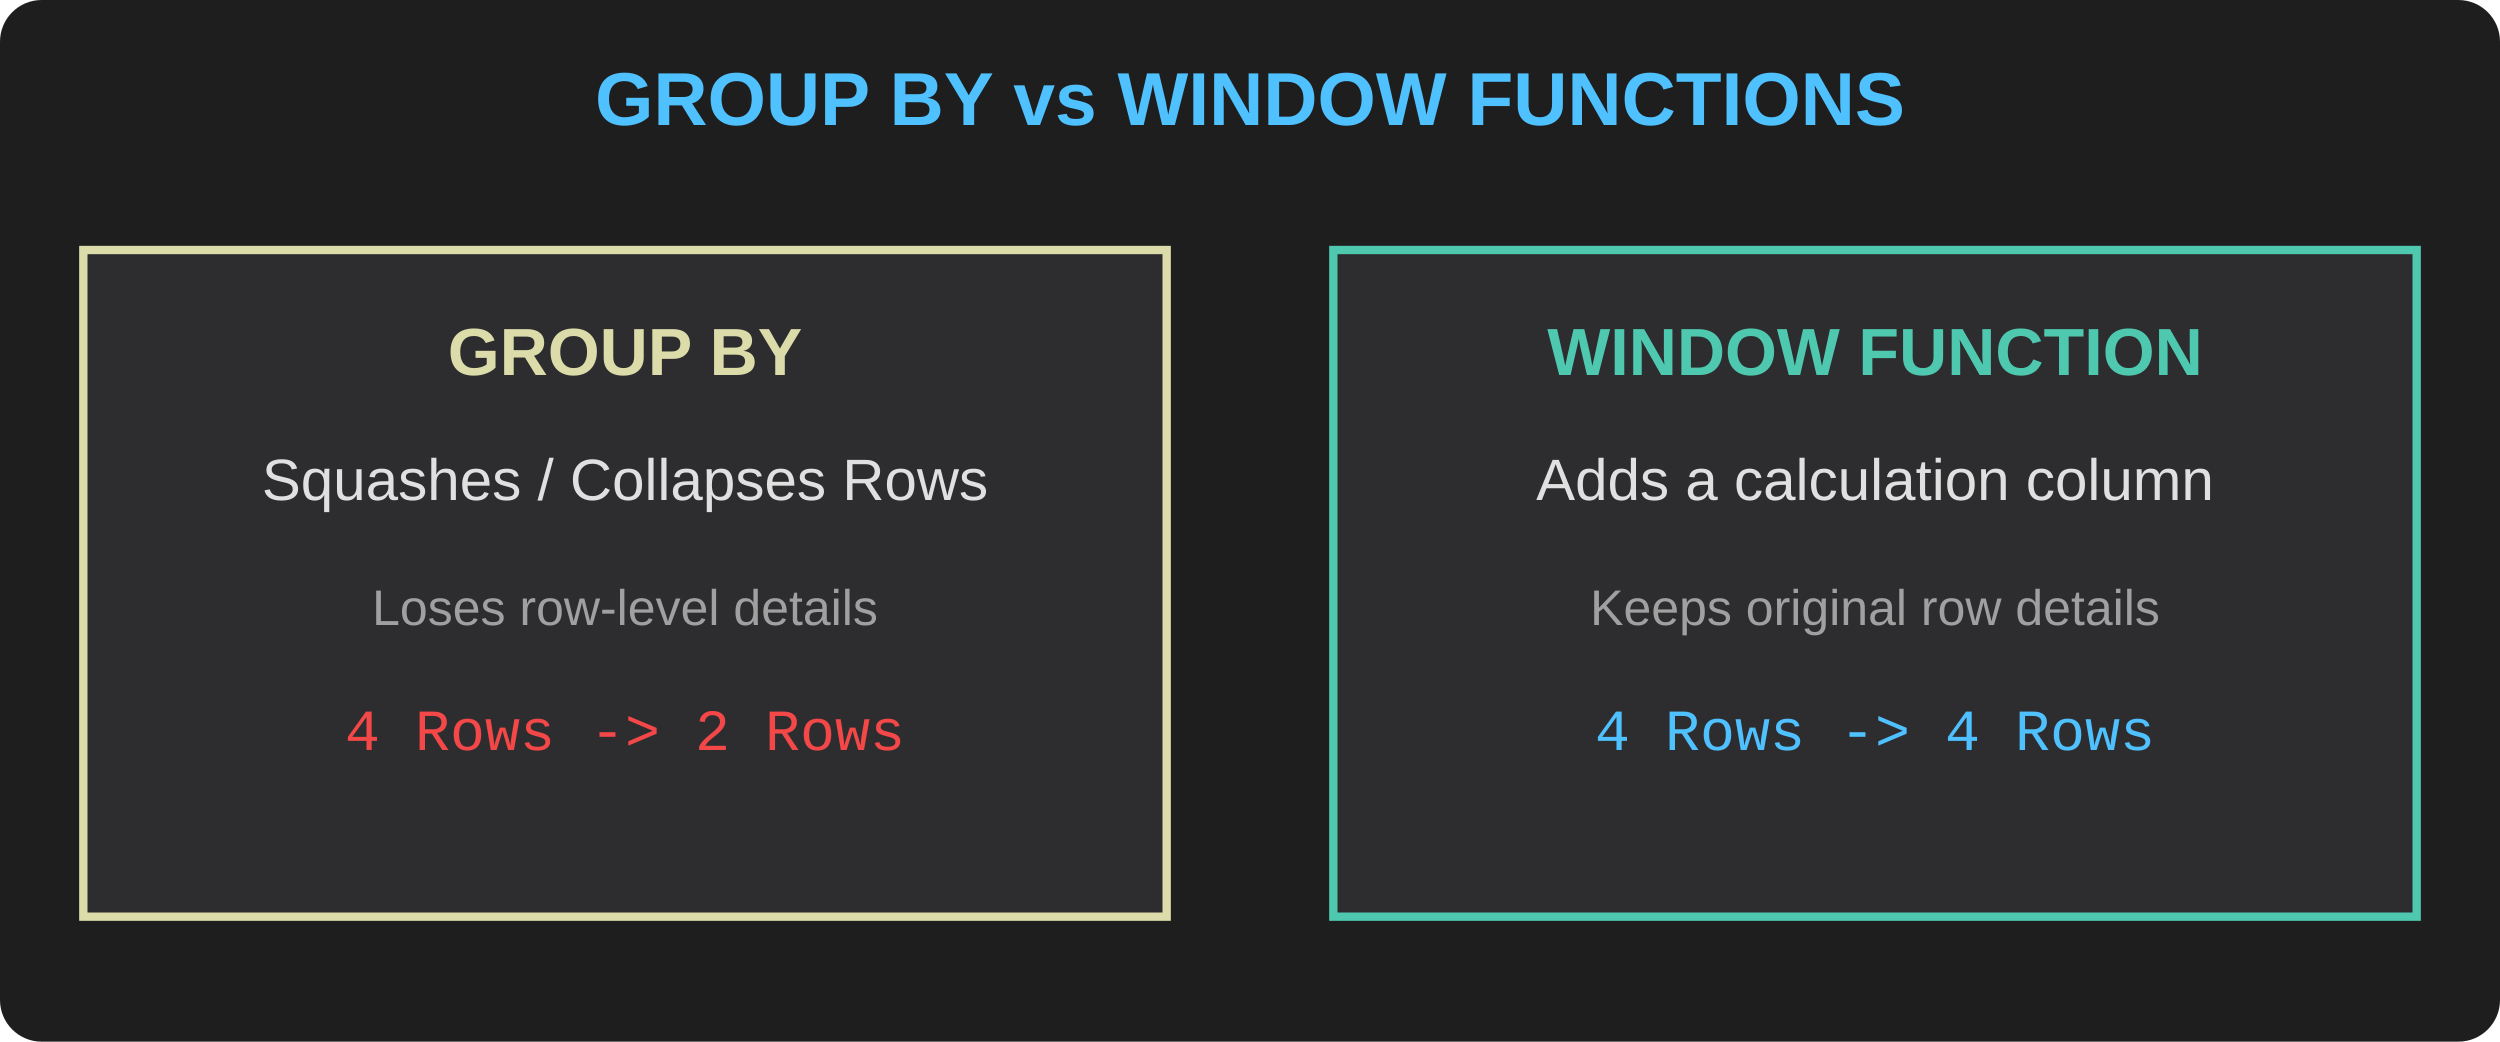
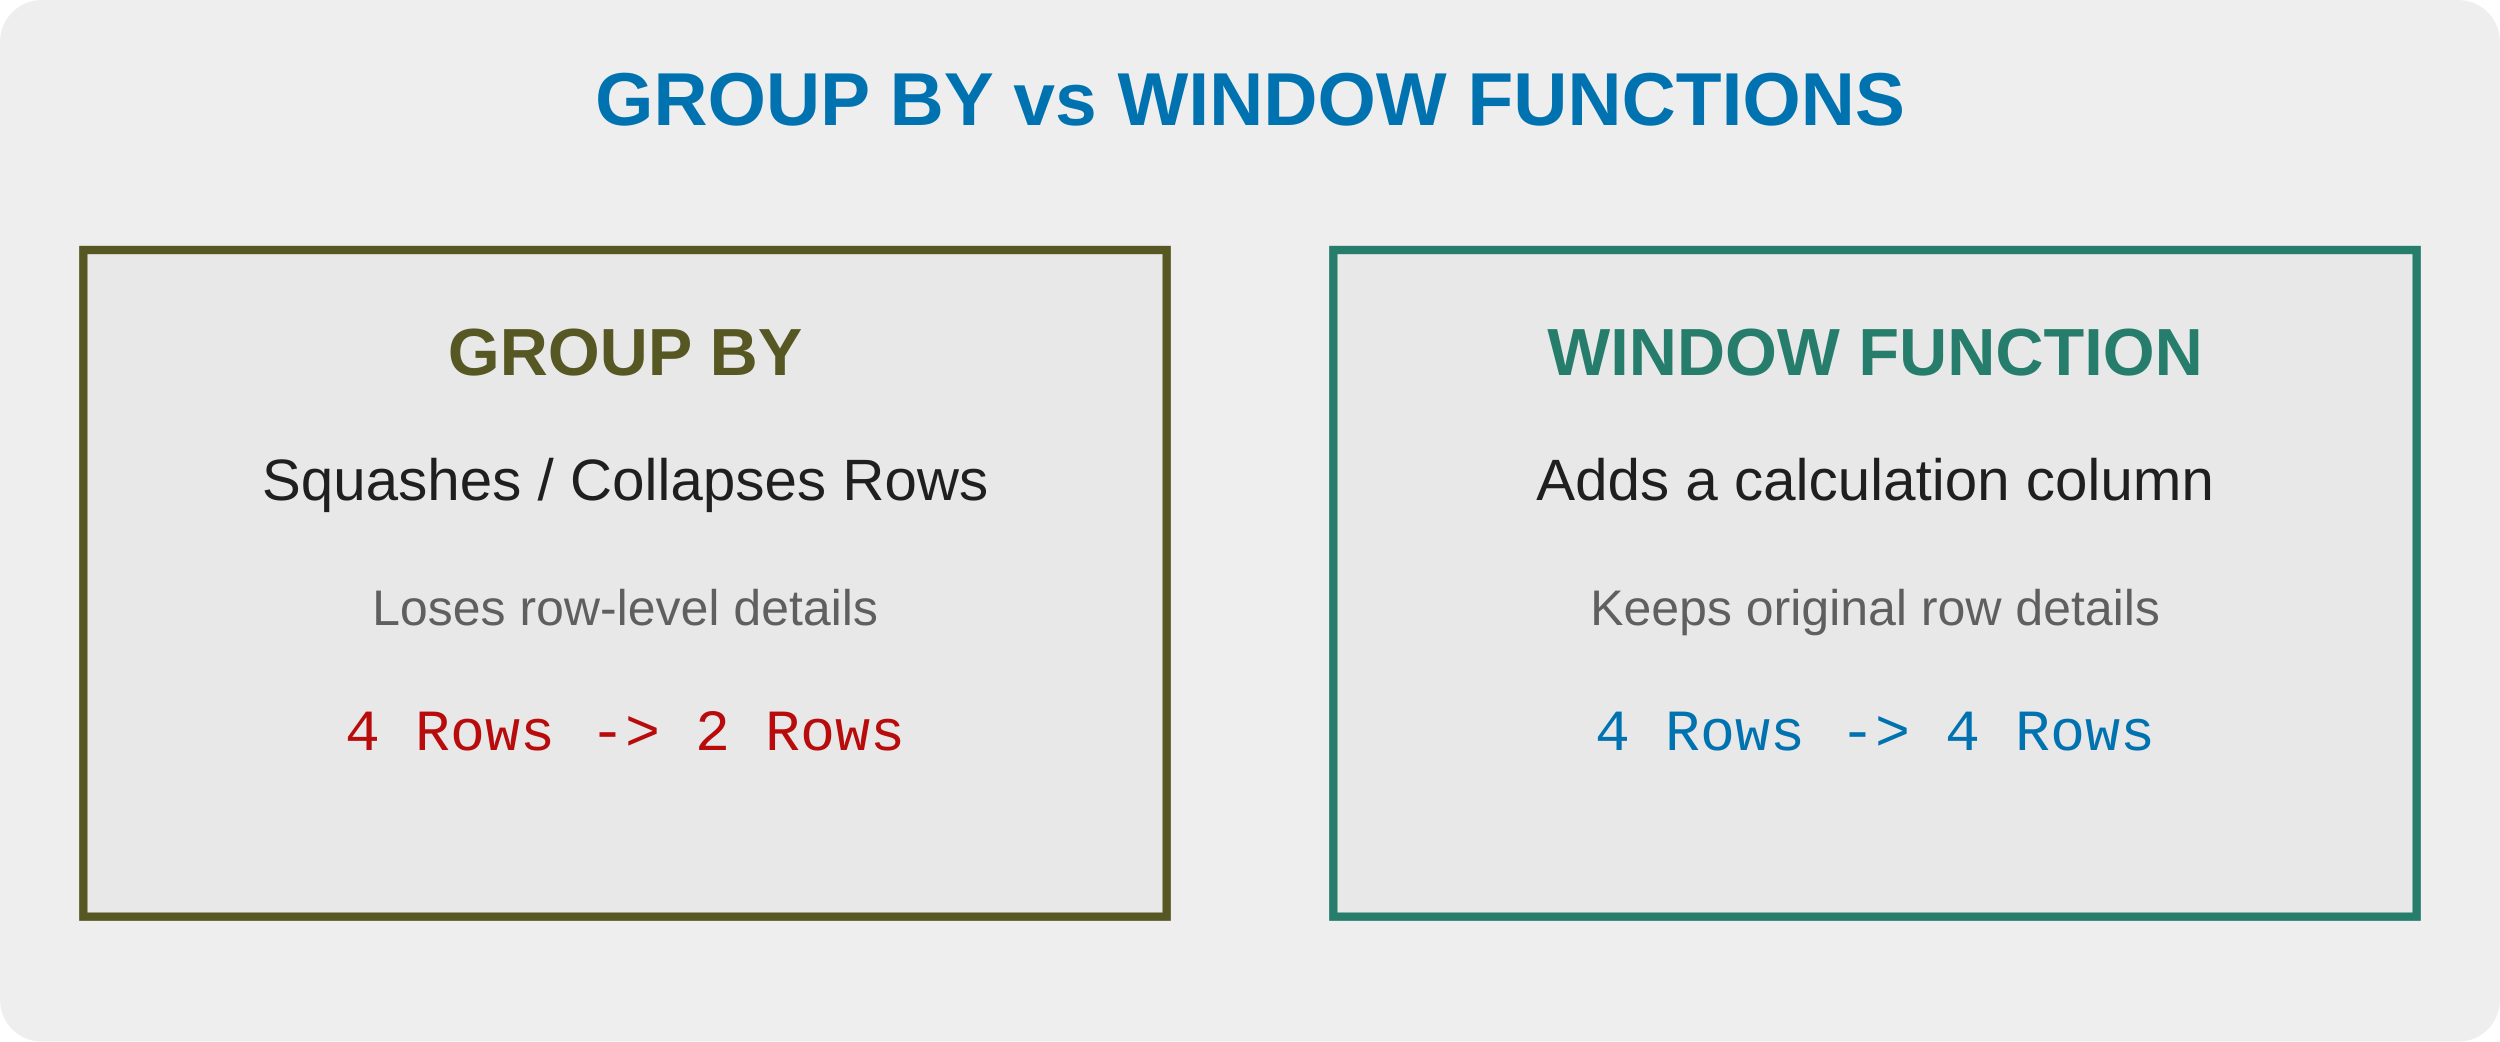
<svg xmlns="http://www.w3.org/2000/svg" viewBox="0 0 600 250">
-   <rect width="600" height="250" fill="#1E1E1E" rx="10" />
-   <text x="300" y="30" font-family="Arial" font-size="18" font-weight="bold" fill="#4FC1FF" text-anchor="middle">GROUP BY vs WINDOW FUNCTIONS</text>
-   <rect x="20" y="60" width="260" height="160" fill="#2D2D30" stroke="#DCDCAA" stroke-width="2" />
-   <text x="150" y="90" font-family="Arial" font-size="16" font-weight="bold" fill="#DCDCAA" text-anchor="middle">GROUP BY</text>
-   <text x="150" y="120" font-family="Arial" font-size="14" fill="#E0E0E0" text-anchor="middle">Squashes / Collapses Rows</text>
-   <text x="150" y="150" font-family="Arial" font-size="12" fill="#A0A0A0" text-anchor="middle">Loses row-level details</text>
-   <text x="150" y="180" font-family="Courier New" font-size="14" fill="#F44747" text-anchor="middle">4 Rows -&gt; 2 Rows</text>
-   <rect x="320" y="60" width="260" height="160" fill="#2D2D30" stroke="#4EC9B0" stroke-width="2" />
-   <text x="450" y="90" font-family="Arial" font-size="16" font-weight="bold" fill="#4EC9B0" text-anchor="middle">WINDOW FUNCTION</text>
-   <text x="450" y="120" font-family="Arial" font-size="14" fill="#E0E0E0" text-anchor="middle">Adds a calculation column</text>
-   <text x="450" y="150" font-family="Arial" font-size="12" fill="#A0A0A0" text-anchor="middle">Keeps original row details</text>
-   <text x="450" y="180" font-family="Courier New" font-size="14" fill="#4FC1FF" text-anchor="middle">4 Rows -&gt; 4 Rows</text>
+   <rect width="600" height="250" fill="#eeeeee" rx="10" />
+   <text x="300" y="30" font-family="Arial" font-size="18" font-weight="bold" fill="#0072b0" text-anchor="middle">GROUP BY vs WINDOW FUNCTIONS</text>
+   <rect x="20" y="60" width="260" height="160" fill="#e8e8e9" stroke="#575724" stroke-width="2" />
+   <text x="150" y="90" font-family="Arial" font-size="16" font-weight="bold" fill="#575724" text-anchor="middle">GROUP BY</text>
+   <text x="150" y="120" font-family="Arial" font-size="14" fill="#1f1f1f" text-anchor="middle">Squashes / Collapses Rows</text>
+   <text x="150" y="150" font-family="Arial" font-size="12" fill="#5f5f5f" text-anchor="middle">Loses row-level details</text>
+   <text x="150" y="180" font-family="Courier New" font-size="14" fill="#b80b0b" text-anchor="middle">4 Rows -&gt; 2 Rows</text>
+   <rect x="320" y="60" width="260" height="160" fill="#e8e8e9" stroke="#267d6b" stroke-width="2" />
+   <text x="450" y="90" font-family="Arial" font-size="16" font-weight="bold" fill="#267d6b" text-anchor="middle">WINDOW FUNCTION</text>
+   <text x="450" y="120" font-family="Arial" font-size="14" fill="#1f1f1f" text-anchor="middle">Adds a calculation column</text>
+   <text x="450" y="150" font-family="Arial" font-size="12" fill="#5f5f5f" text-anchor="middle">Keeps original row details</text>
+   <text x="450" y="180" font-family="Courier New" font-size="14" fill="#0072b0" text-anchor="middle">4 Rows -&gt; 4 Rows</text>
</svg>
